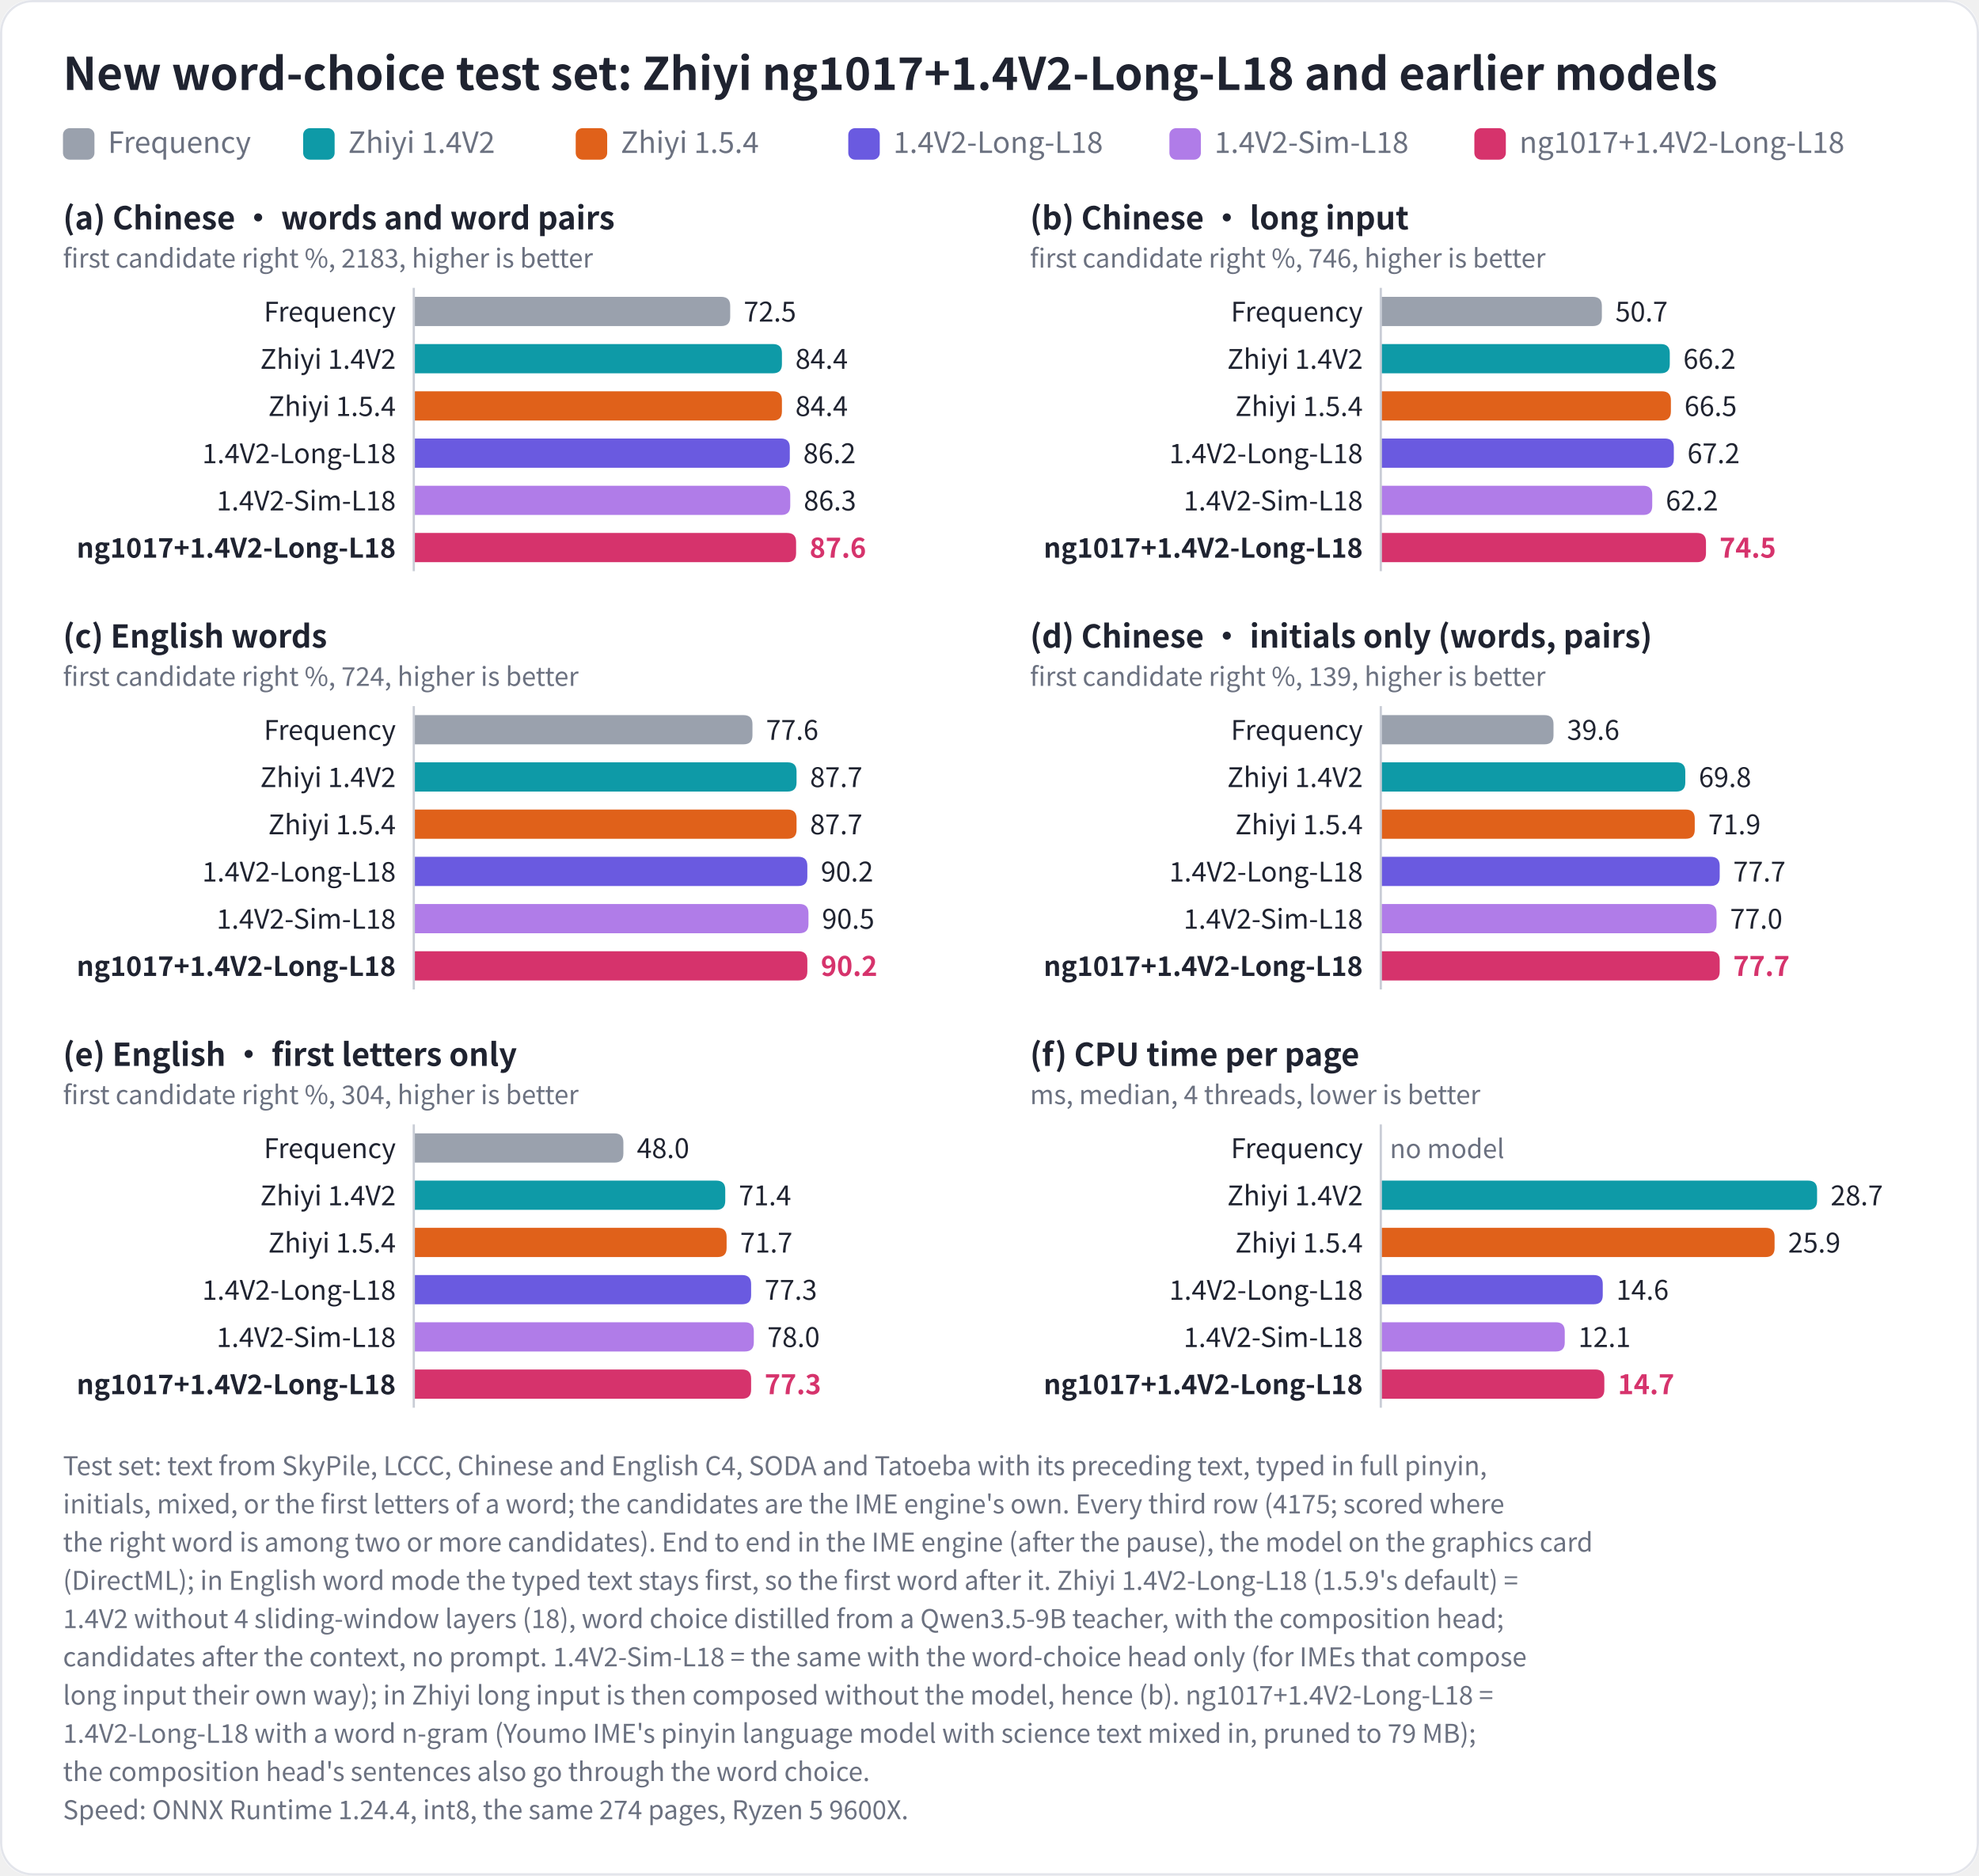
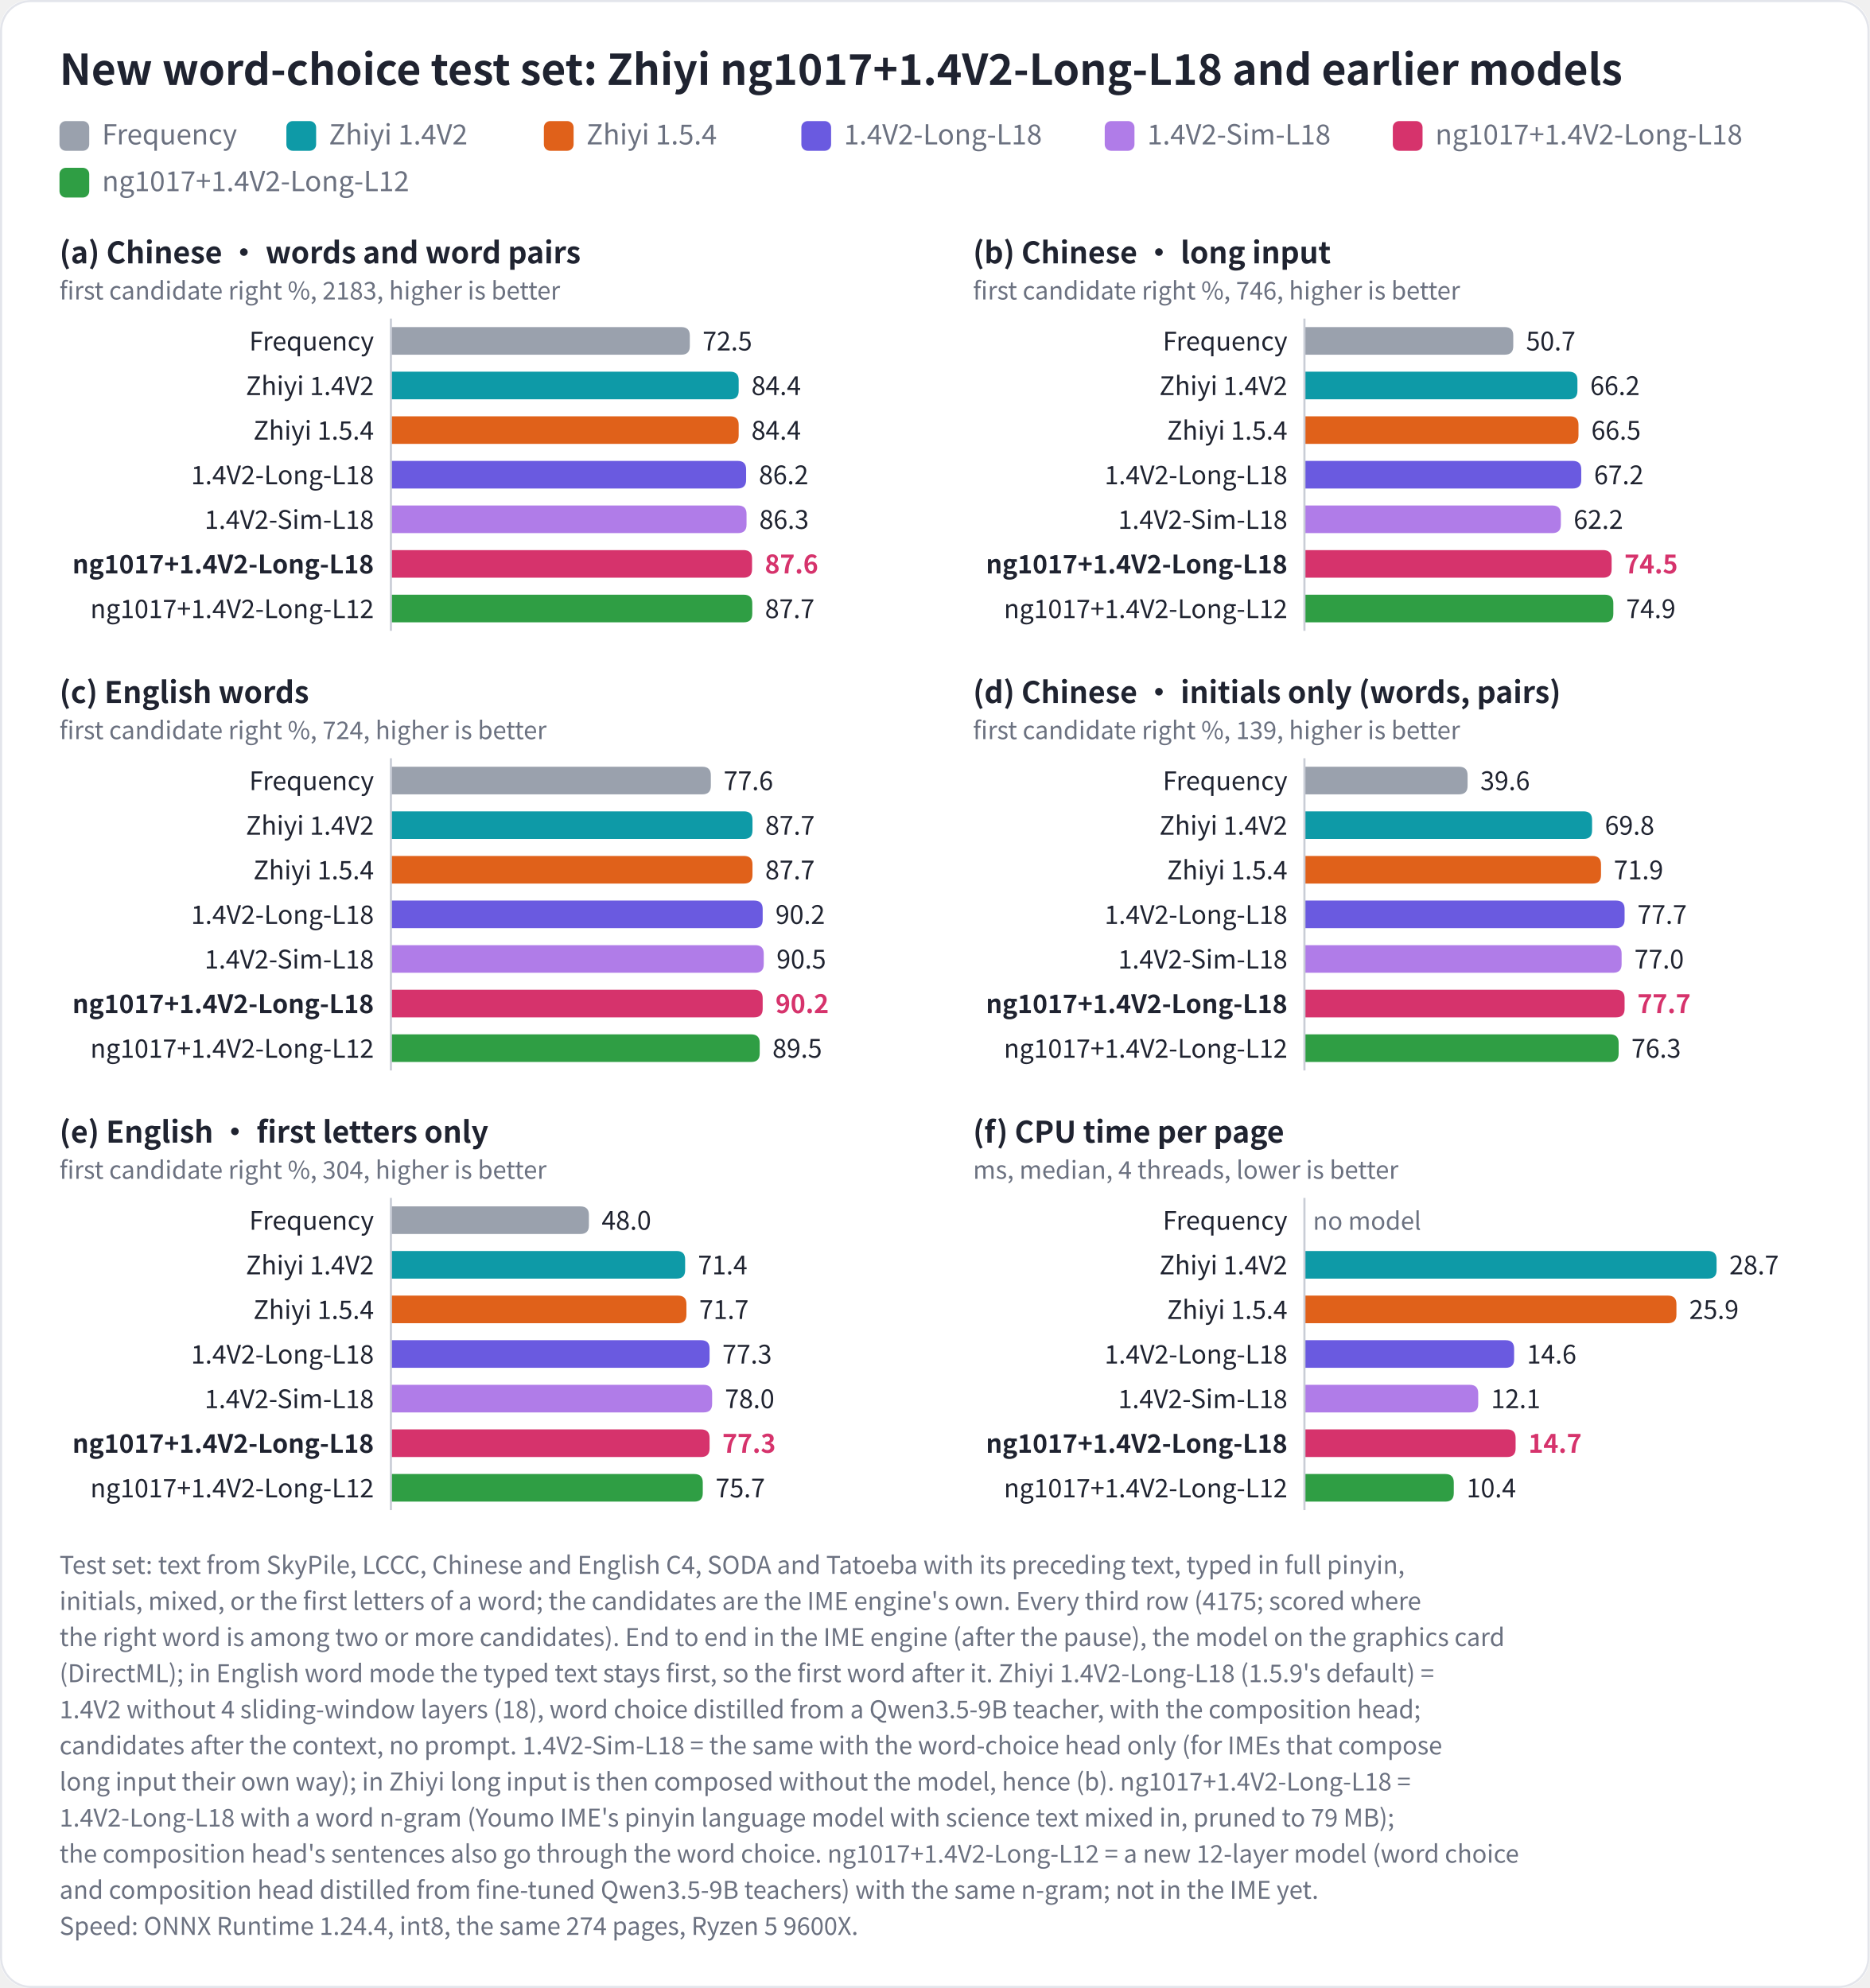
- <svg xmlns="http://www.w3.org/2000/svg" width="880" height="834" viewBox="0 0 880 834" font-family="'Microsoft YaHei','PingFang SC','Noto Sans CJK SC','Segoe UI',sans-serif">
-   <rect width="880" height="834" rx="14" fill="#FFFFFF" />
-   <rect x="0.5" y="0.5" width="879" height="833" rx="14" fill="none" stroke="#E3E5EB" />
+ <svg xmlns="http://www.w3.org/2000/svg" width="880" height="936" viewBox="0 0 880 936" font-family="'Microsoft YaHei','PingFang SC','Noto Sans CJK SC','Segoe UI',sans-serif">
+   <rect width="880" height="936" rx="14" fill="#FFFFFF" />
+   <rect x="0.5" y="0.5" width="879" height="935" rx="14" fill="none" stroke="#E3E5EB" />
  <text x="28" y="40" font-size="20" font-weight="700" fill="#1F2330">New word-choice test set: Zhiyi ng1017+1.4V2-Long-L18 and earlier models</text>
  <rect x="28" y="57" width="14" height="14" rx="3" fill="#9AA1AD" />
  <text x="48" y="68" font-size="13" fill="#6B7180">Frequency</text>
  <rect x="134.8" y="57" width="14" height="14" rx="3" fill="#0E9AA7" />
  <text x="154.8" y="68" font-size="13" fill="#6B7180">Zhiyi 1.4V2</text>
  <rect x="256.0" y="57" width="14" height="14" rx="3" fill="#E0611A" />
  <text x="276.0" y="68" font-size="13" fill="#6B7180">Zhiyi 1.5.4</text>
  <rect x="377.2" y="57" width="14" height="14" rx="3" fill="#6A5AE0" />
  <text x="397.2" y="68" font-size="13" fill="#6B7180">1.4V2-Long-L18</text>
  <rect x="520.0" y="57" width="14" height="14" rx="3" fill="#B07CE8" />
  <text x="540.0" y="68" font-size="13" fill="#6B7180">1.4V2-Sim-L18</text>
  <rect x="655.6" y="57" width="14" height="14" rx="3" fill="#D6336C" />
  <text x="675.6" y="68" font-size="13" fill="#6B7180">ng1017+1.4V2-Long-L18</text>
-   <text x="28" y="102" font-size="14" font-weight="700" fill="#1F2330">(a) Chinese · words and word pairs</text>
-   <text x="28" y="119" font-size="11.5" fill="#6B7180">first candidate right %, 2183, higher is better</text>
-   <text x="176" y="143" font-size="12" text-anchor="end" font-weight="400" fill="#1F2330">Frequency</text>
-   <path d="M184,132 H320.7 Q324.7,132 324.7,136.0 V141.0 Q324.7,145 320.7,145 H184 Z" fill="#9AA1AD" />
-   <text x="330.7" y="143" font-size="12" font-weight="400" fill="#1F2330">72.5</text>
-   <text x="176" y="164" font-size="12" text-anchor="end" font-weight="400" fill="#1F2330">Zhiyi 1.4V2</text>
-   <path d="M184,153 H343.7 Q347.7,153 347.7,157.0 V162.0 Q347.7,166 343.7,166 H184 Z" fill="#0E9AA7" />
-   <text x="353.7" y="164" font-size="12" font-weight="400" fill="#1F2330">84.4</text>
-   <text x="176" y="185" font-size="12" text-anchor="end" font-weight="400" fill="#1F2330">Zhiyi 1.5.4</text>
-   <path d="M184,174 H343.7 Q347.7,174 347.7,178.0 V183.0 Q347.7,187 343.7,187 H184 Z" fill="#E0611A" />
-   <text x="353.7" y="185" font-size="12" font-weight="400" fill="#1F2330">84.4</text>
-   <text x="176" y="206" font-size="12" text-anchor="end" font-weight="400" fill="#1F2330">1.4V2-Long-L18</text>
-   <path d="M184,195 H347.2 Q351.2,195 351.2,199.0 V204.0 Q351.2,208 347.2,208 H184 Z" fill="#6A5AE0" />
-   <text x="357.2" y="206" font-size="12" font-weight="400" fill="#1F2330">86.2</text>
-   <text x="176" y="227" font-size="12" text-anchor="end" font-weight="400" fill="#1F2330">1.4V2-Sim-L18</text>
-   <path d="M184,216 H347.4 Q351.4,216 351.4,220.0 V225.0 Q351.4,229 347.4,229 H184 Z" fill="#B07CE8" />
-   <text x="357.4" y="227" font-size="12" font-weight="400" fill="#1F2330">86.3</text>
-   <text x="176" y="248" font-size="12" text-anchor="end" font-weight="700" fill="#1F2330">ng1017+1.4V2-Long-L18</text>
-   <path d="M184,237 H350.0 Q354.0,237 354.0,241.0 V246.0 Q354.0,250 350.0,250 H184 Z" fill="#D6336C" />
-   <text x="360.0" y="248" font-size="12" font-weight="700" fill="#D6336C">87.6</text>
-   <line x1="184" y1="128" x2="184" y2="254" stroke="#C9CDD6" />
-   <text x="458" y="102" font-size="14" font-weight="700" fill="#1F2330">(b) Chinese · long input</text>
-   <text x="458" y="119" font-size="11.5" fill="#6B7180">first candidate right %, 746, higher is better</text>
-   <text x="606" y="143" font-size="12" text-anchor="end" font-weight="400" fill="#1F2330">Frequency</text>
-   <path d="M614,132 H708.3 Q712.3,132 712.3,136.0 V141.0 Q712.3,145 708.3,145 H614 Z" fill="#9AA1AD" />
-   <text x="718.3" y="143" font-size="12" font-weight="400" fill="#1F2330">50.7</text>
-   <text x="606" y="164" font-size="12" text-anchor="end" font-weight="400" fill="#1F2330">Zhiyi 1.4V2</text>
-   <path d="M614,153 H738.5 Q742.5,153 742.5,157.0 V162.0 Q742.5,166 738.5,166 H614 Z" fill="#0E9AA7" />
-   <text x="748.5" y="164" font-size="12" font-weight="400" fill="#1F2330">66.2</text>
-   <text x="606" y="185" font-size="12" text-anchor="end" font-weight="400" fill="#1F2330">Zhiyi 1.5.4</text>
-   <path d="M614,174 H739.0 Q743.0,174 743.0,178.0 V183.0 Q743.0,187 739.0,187 H614 Z" fill="#E0611A" />
-   <text x="749.0" y="185" font-size="12" font-weight="400" fill="#1F2330">66.5</text>
-   <text x="606" y="206" font-size="12" text-anchor="end" font-weight="400" fill="#1F2330">1.4V2-Long-L18</text>
-   <path d="M614,195 H740.3 Q744.3,195 744.3,199.0 V204.0 Q744.3,208 740.3,208 H614 Z" fill="#6A5AE0" />
-   <text x="750.3" y="206" font-size="12" font-weight="400" fill="#1F2330">67.2</text>
-   <text x="606" y="227" font-size="12" text-anchor="end" font-weight="400" fill="#1F2330">1.4V2-Sim-L18</text>
-   <path d="M614,216 H730.7 Q734.7,216 734.7,220.0 V225.0 Q734.7,229 730.7,229 H614 Z" fill="#B07CE8" />
-   <text x="740.7" y="227" font-size="12" font-weight="400" fill="#1F2330">62.2</text>
-   <text x="606" y="248" font-size="12" text-anchor="end" font-weight="700" fill="#1F2330">ng1017+1.4V2-Long-L18</text>
-   <path d="M614,237 H754.6 Q758.6,237 758.6,241.0 V246.0 Q758.6,250 754.6,250 H614 Z" fill="#D6336C" />
-   <text x="764.6" y="248" font-size="12" font-weight="700" fill="#D6336C">74.5</text>
-   <line x1="614" y1="128" x2="614" y2="254" stroke="#C9CDD6" />
-   <text x="28" y="288" font-size="14" font-weight="700" fill="#1F2330">(c) English words</text>
-   <text x="28" y="305" font-size="11.5" fill="#6B7180">first candidate right %, 724, higher is better</text>
-   <text x="176" y="329" font-size="12" text-anchor="end" font-weight="400" fill="#1F2330">Frequency</text>
-   <path d="M184,318 H330.6 Q334.6,318 334.6,322.0 V327.0 Q334.6,331 330.6,331 H184 Z" fill="#9AA1AD" />
-   <text x="340.6" y="329" font-size="12" font-weight="400" fill="#1F2330">77.6</text>
-   <text x="176" y="350" font-size="12" text-anchor="end" font-weight="400" fill="#1F2330">Zhiyi 1.4V2</text>
-   <path d="M184,339 H350.2 Q354.2,339 354.2,343.0 V348.0 Q354.2,352 350.2,352 H184 Z" fill="#0E9AA7" />
-   <text x="360.2" y="350" font-size="12" font-weight="400" fill="#1F2330">87.7</text>
-   <text x="176" y="371" font-size="12" text-anchor="end" font-weight="400" fill="#1F2330">Zhiyi 1.5.4</text>
-   <path d="M184,360 H350.2 Q354.2,360 354.2,364.0 V369.0 Q354.2,373 350.2,373 H184 Z" fill="#E0611A" />
-   <text x="360.2" y="371" font-size="12" font-weight="400" fill="#1F2330">87.7</text>
-   <text x="176" y="392" font-size="12" text-anchor="end" font-weight="400" fill="#1F2330">1.4V2-Long-L18</text>
-   <path d="M184,381 H355.0 Q359.0,381 359.0,385.0 V390.0 Q359.0,394 355.0,394 H184 Z" fill="#6A5AE0" />
-   <text x="365.0" y="392" font-size="12" font-weight="400" fill="#1F2330">90.2</text>
-   <text x="176" y="413" font-size="12" text-anchor="end" font-weight="400" fill="#1F2330">1.4V2-Sim-L18</text>
-   <path d="M184,402 H355.5 Q359.5,402 359.5,406.0 V411.0 Q359.5,415 355.5,415 H184 Z" fill="#B07CE8" />
-   <text x="365.5" y="413" font-size="12" font-weight="400" fill="#1F2330">90.5</text>
-   <text x="176" y="434" font-size="12" text-anchor="end" font-weight="700" fill="#1F2330">ng1017+1.4V2-Long-L18</text>
-   <path d="M184,423 H355.0 Q359.0,423 359.0,427.0 V432.0 Q359.0,436 355.0,436 H184 Z" fill="#D6336C" />
-   <text x="365.0" y="434" font-size="12" font-weight="700" fill="#D6336C">90.2</text>
-   <line x1="184" y1="314" x2="184" y2="440" stroke="#C9CDD6" />
-   <text x="458" y="288" font-size="14" font-weight="700" fill="#1F2330">(d) Chinese · initials only (words, pairs)</text>
-   <text x="458" y="305" font-size="11.5" fill="#6B7180">first candidate right %, 139, higher is better</text>
-   <text x="606" y="329" font-size="12" text-anchor="end" font-weight="400" fill="#1F2330">Frequency</text>
-   <path d="M614,318 H686.8 Q690.8,318 690.8,322.0 V327.0 Q690.8,331 686.8,331 H614 Z" fill="#9AA1AD" />
-   <text x="696.8" y="329" font-size="12" font-weight="400" fill="#1F2330">39.6</text>
-   <text x="606" y="350" font-size="12" text-anchor="end" font-weight="400" fill="#1F2330">Zhiyi 1.4V2</text>
-   <path d="M614,339 H745.4 Q749.4,339 749.4,343.0 V348.0 Q749.4,352 745.4,352 H614 Z" fill="#0E9AA7" />
-   <text x="755.4" y="350" font-size="12" font-weight="400" fill="#1F2330">69.8</text>
-   <text x="606" y="371" font-size="12" text-anchor="end" font-weight="400" fill="#1F2330">Zhiyi 1.5.4</text>
-   <path d="M614,360 H749.6 Q753.6,360 753.6,364.0 V369.0 Q753.6,373 749.6,373 H614 Z" fill="#E0611A" />
-   <text x="759.6" y="371" font-size="12" font-weight="400" fill="#1F2330">71.9</text>
-   <text x="606" y="392" font-size="12" text-anchor="end" font-weight="400" fill="#1F2330">1.4V2-Long-L18</text>
-   <path d="M614,381 H760.7 Q764.7,381 764.7,385.0 V390.0 Q764.7,394 760.7,394 H614 Z" fill="#6A5AE0" />
-   <text x="770.7" y="392" font-size="12" font-weight="400" fill="#1F2330">77.7</text>
-   <text x="606" y="413" font-size="12" text-anchor="end" font-weight="400" fill="#1F2330">1.4V2-Sim-L18</text>
-   <path d="M614,402 H759.3 Q763.3,402 763.3,406.0 V411.0 Q763.3,415 759.3,415 H614 Z" fill="#B07CE8" />
-   <text x="769.3" y="413" font-size="12" font-weight="400" fill="#1F2330">77.0</text>
-   <text x="606" y="434" font-size="12" text-anchor="end" font-weight="700" fill="#1F2330">ng1017+1.4V2-Long-L18</text>
-   <path d="M614,423 H760.7 Q764.7,423 764.7,427.0 V432.0 Q764.7,436 760.7,436 H614 Z" fill="#D6336C" />
-   <text x="770.7" y="434" font-size="12" font-weight="700" fill="#D6336C">77.7</text>
-   <line x1="614" y1="314" x2="614" y2="440" stroke="#C9CDD6" />
-   <text x="28" y="474" font-size="14" font-weight="700" fill="#1F2330">(e) English · first letters only</text>
-   <text x="28" y="491" font-size="11.5" fill="#6B7180">first candidate right %, 304, higher is better</text>
-   <text x="176" y="515" font-size="12" text-anchor="end" font-weight="400" fill="#1F2330">Frequency</text>
-   <path d="M184,504 H273.2 Q277.2,504 277.2,508.0 V513.0 Q277.2,517 273.2,517 H184 Z" fill="#9AA1AD" />
-   <text x="283.2" y="515" font-size="12" font-weight="400" fill="#1F2330">48.0</text>
-   <text x="176" y="536" font-size="12" text-anchor="end" font-weight="400" fill="#1F2330">Zhiyi 1.4V2</text>
-   <path d="M184,525 H318.5 Q322.5,525 322.5,529.0 V534.0 Q322.5,538 318.5,538 H184 Z" fill="#0E9AA7" />
-   <text x="328.5" y="536" font-size="12" font-weight="400" fill="#1F2330">71.4</text>
-   <text x="176" y="557" font-size="12" text-anchor="end" font-weight="400" fill="#1F2330">Zhiyi 1.5.4</text>
-   <path d="M184,546 H319.1 Q323.1,546 323.1,550.0 V555.0 Q323.1,559 319.1,559 H184 Z" fill="#E0611A" />
-   <text x="329.1" y="557" font-size="12" font-weight="400" fill="#1F2330">71.7</text>
-   <text x="176" y="578" font-size="12" text-anchor="end" font-weight="400" fill="#1F2330">1.4V2-Long-L18</text>
-   <path d="M184,567 H330.0 Q334.0,567 334.0,571.0 V576.0 Q334.0,580 330.0,580 H184 Z" fill="#6A5AE0" />
-   <text x="340.0" y="578" font-size="12" font-weight="400" fill="#1F2330">77.3</text>
-   <text x="176" y="599" font-size="12" text-anchor="end" font-weight="400" fill="#1F2330">1.4V2-Sim-L18</text>
-   <path d="M184,588 H331.2 Q335.2,588 335.2,592.0 V597.0 Q335.2,601 331.2,601 H184 Z" fill="#B07CE8" />
-   <text x="341.2" y="599" font-size="12" font-weight="400" fill="#1F2330">78.0</text>
-   <text x="176" y="620" font-size="12" text-anchor="end" font-weight="700" fill="#1F2330">ng1017+1.4V2-Long-L18</text>
-   <path d="M184,609 H330.0 Q334.0,609 334.0,613.0 V618.0 Q334.0,622 330.0,622 H184 Z" fill="#D6336C" />
-   <text x="340.0" y="620" font-size="12" font-weight="700" fill="#D6336C">77.3</text>
-   <line x1="184" y1="500" x2="184" y2="626" stroke="#C9CDD6" />
-   <text x="458" y="474" font-size="14" font-weight="700" fill="#1F2330">(f) CPU time per page</text>
-   <text x="458" y="491" font-size="11.5" fill="#6B7180">ms, median, 4 threads, lower is better</text>
-   <text x="606" y="515" font-size="12" text-anchor="end" font-weight="400" fill="#1F2330">Frequency</text>
-   <text x="618" y="515" font-size="11.5" fill="#6B7180">no model</text>
-   <text x="606" y="536" font-size="12" text-anchor="end" font-weight="400" fill="#1F2330">Zhiyi 1.4V2</text>
-   <path d="M614,525 H804.0 Q808.0,525 808.0,529.0 V534.0 Q808.0,538 804.0,538 H614 Z" fill="#0E9AA7" />
-   <text x="814.0" y="536" font-size="12" font-weight="400" fill="#1F2330">28.7</text>
-   <text x="606" y="557" font-size="12" text-anchor="end" font-weight="400" fill="#1F2330">Zhiyi 1.5.4</text>
-   <path d="M614,546 H785.1 Q789.1,546 789.1,550.0 V555.0 Q789.1,559 785.1,559 H614 Z" fill="#E0611A" />
-   <text x="795.1" y="557" font-size="12" font-weight="400" fill="#1F2330">25.9</text>
-   <text x="606" y="578" font-size="12" text-anchor="end" font-weight="400" fill="#1F2330">1.4V2-Long-L18</text>
-   <path d="M614,567 H708.7 Q712.7,567 712.7,571.0 V576.0 Q712.7,580 708.7,580 H614 Z" fill="#6A5AE0" />
-   <text x="718.7" y="578" font-size="12" font-weight="400" fill="#1F2330">14.6</text>
-   <text x="606" y="599" font-size="12" text-anchor="end" font-weight="400" fill="#1F2330">1.4V2-Sim-L18</text>
-   <path d="M614,588 H691.8 Q695.8,588 695.8,592.0 V597.0 Q695.8,601 691.8,601 H614 Z" fill="#B07CE8" />
-   <text x="701.8" y="599" font-size="12" font-weight="400" fill="#1F2330">12.1</text>
-   <text x="606" y="620" font-size="12" text-anchor="end" font-weight="700" fill="#1F2330">ng1017+1.4V2-Long-L18</text>
-   <path d="M614,609 H709.4 Q713.4,609 713.4,613.0 V618.0 Q713.4,622 709.4,622 H614 Z" fill="#D6336C" />
-   <text x="719.4" y="620" font-size="12" font-weight="700" fill="#D6336C">14.7</text>
-   <line x1="614" y1="500" x2="614" y2="626" stroke="#C9CDD6" />
-   <text x="28" y="656" font-size="11.5" fill="#6B7180">Test set: text from SkyPile, LCCC, Chinese and English C4, SODA and Tatoeba with its preceding text, typed in full pinyin,</text>
-   <text x="28" y="673" font-size="11.5" fill="#6B7180">initials, mixed, or the first letters of a word; the candidates are the IME engine's own. Every third row (4175; scored where</text>
-   <text x="28" y="690" font-size="11.5" fill="#6B7180">the right word is among two or more candidates). End to end in the IME engine (after the pause), the model on the graphics card</text>
-   <text x="28" y="707" font-size="11.5" fill="#6B7180">(DirectML); in English word mode the typed text stays first, so the first word after it. Zhiyi 1.4V2-Long-L18 (1.5.9's default) =</text>
-   <text x="28" y="724" font-size="11.5" fill="#6B7180">1.4V2 without 4 sliding-window layers (18), word choice distilled from a Qwen3.5-9B teacher, with the composition head;</text>
-   <text x="28" y="741" font-size="11.5" fill="#6B7180">candidates after the context, no prompt. 1.4V2-Sim-L18 = the same with the word-choice head only (for IMEs that compose</text>
-   <text x="28" y="758" font-size="11.5" fill="#6B7180">long input their own way); in Zhiyi long input is then composed without the model, hence (b). ng1017+1.4V2-Long-L18 =</text>
-   <text x="28" y="775" font-size="11.5" fill="#6B7180">1.4V2-Long-L18 with a word n-gram (Youmo IME's pinyin language model with science text mixed in, pruned to 79 MB);</text>
-   <text x="28" y="792" font-size="11.5" fill="#6B7180">the composition head's sentences also go through the word choice.</text>
-   <text x="28" y="809" font-size="11.5" fill="#6B7180">Speed: ONNX Runtime 1.24.4, int8, the same 274 pages, Ryzen 5 9600X.</text>
+   <rect x="28" y="79" width="14" height="14" rx="3" fill="#2F9E44" />
+   <text x="48" y="90" font-size="13" fill="#6B7180">ng1017+1.4V2-Long-L12</text>
+   <text x="28" y="124" font-size="14" font-weight="700" fill="#1F2330">(a) Chinese · words and word pairs</text>
+   <text x="28" y="141" font-size="11.5" fill="#6B7180">first candidate right %, 2183, higher is better</text>
+   <text x="176" y="165" font-size="12" text-anchor="end" font-weight="400" fill="#1F2330">Frequency</text>
+   <path d="M184,154 H320.7 Q324.7,154 324.7,158.0 V163.0 Q324.7,167 320.7,167 H184 Z" fill="#9AA1AD" />
+   <text x="330.7" y="165" font-size="12" font-weight="400" fill="#1F2330">72.5</text>
+   <text x="176" y="186" font-size="12" text-anchor="end" font-weight="400" fill="#1F2330">Zhiyi 1.4V2</text>
+   <path d="M184,175 H343.7 Q347.7,175 347.7,179.0 V184.0 Q347.7,188 343.7,188 H184 Z" fill="#0E9AA7" />
+   <text x="353.7" y="186" font-size="12" font-weight="400" fill="#1F2330">84.4</text>
+   <text x="176" y="207" font-size="12" text-anchor="end" font-weight="400" fill="#1F2330">Zhiyi 1.5.4</text>
+   <path d="M184,196 H343.7 Q347.7,196 347.7,200.0 V205.0 Q347.7,209 343.7,209 H184 Z" fill="#E0611A" />
+   <text x="353.7" y="207" font-size="12" font-weight="400" fill="#1F2330">84.4</text>
+   <text x="176" y="228" font-size="12" text-anchor="end" font-weight="400" fill="#1F2330">1.4V2-Long-L18</text>
+   <path d="M184,217 H347.2 Q351.2,217 351.2,221.0 V226.0 Q351.2,230 347.2,230 H184 Z" fill="#6A5AE0" />
+   <text x="357.2" y="228" font-size="12" font-weight="400" fill="#1F2330">86.2</text>
+   <text x="176" y="249" font-size="12" text-anchor="end" font-weight="400" fill="#1F2330">1.4V2-Sim-L18</text>
+   <path d="M184,238 H347.4 Q351.4,238 351.4,242.0 V247.0 Q351.4,251 347.4,251 H184 Z" fill="#B07CE8" />
+   <text x="357.4" y="249" font-size="12" font-weight="400" fill="#1F2330">86.3</text>
+   <text x="176" y="270" font-size="12" text-anchor="end" font-weight="700" fill="#1F2330">ng1017+1.4V2-Long-L18</text>
+   <path d="M184,259 H350.0 Q354.0,259 354.0,263.0 V268.0 Q354.0,272 350.0,272 H184 Z" fill="#D6336C" />
+   <text x="360.0" y="270" font-size="12" font-weight="700" fill="#D6336C">87.6</text>
+   <text x="176" y="291" font-size="12" text-anchor="end" font-weight="400" fill="#1F2330">ng1017+1.4V2-Long-L12</text>
+   <path d="M184,280 H350.1 Q354.1,280 354.1,284.0 V289.0 Q354.1,293 350.1,293 H184 Z" fill="#2F9E44" />
+   <text x="360.1" y="291" font-size="12" font-weight="400" fill="#1F2330">87.7</text>
+   <line x1="184" y1="150" x2="184" y2="297" stroke="#C9CDD6" />
+   <text x="458" y="124" font-size="14" font-weight="700" fill="#1F2330">(b) Chinese · long input</text>
+   <text x="458" y="141" font-size="11.5" fill="#6B7180">first candidate right %, 746, higher is better</text>
+   <text x="606" y="165" font-size="12" text-anchor="end" font-weight="400" fill="#1F2330">Frequency</text>
+   <path d="M614,154 H708.3 Q712.3,154 712.3,158.0 V163.0 Q712.3,167 708.3,167 H614 Z" fill="#9AA1AD" />
+   <text x="718.3" y="165" font-size="12" font-weight="400" fill="#1F2330">50.7</text>
+   <text x="606" y="186" font-size="12" text-anchor="end" font-weight="400" fill="#1F2330">Zhiyi 1.4V2</text>
+   <path d="M614,175 H738.5 Q742.5,175 742.5,179.0 V184.0 Q742.5,188 738.5,188 H614 Z" fill="#0E9AA7" />
+   <text x="748.5" y="186" font-size="12" font-weight="400" fill="#1F2330">66.2</text>
+   <text x="606" y="207" font-size="12" text-anchor="end" font-weight="400" fill="#1F2330">Zhiyi 1.5.4</text>
+   <path d="M614,196 H739.0 Q743.0,196 743.0,200.0 V205.0 Q743.0,209 739.0,209 H614 Z" fill="#E0611A" />
+   <text x="749.0" y="207" font-size="12" font-weight="400" fill="#1F2330">66.5</text>
+   <text x="606" y="228" font-size="12" text-anchor="end" font-weight="400" fill="#1F2330">1.4V2-Long-L18</text>
+   <path d="M614,217 H740.3 Q744.3,217 744.3,221.0 V226.0 Q744.3,230 740.3,230 H614 Z" fill="#6A5AE0" />
+   <text x="750.3" y="228" font-size="12" font-weight="400" fill="#1F2330">67.2</text>
+   <text x="606" y="249" font-size="12" text-anchor="end" font-weight="400" fill="#1F2330">1.4V2-Sim-L18</text>
+   <path d="M614,238 H730.7 Q734.7,238 734.7,242.0 V247.0 Q734.7,251 730.7,251 H614 Z" fill="#B07CE8" />
+   <text x="740.7" y="249" font-size="12" font-weight="400" fill="#1F2330">62.2</text>
+   <text x="606" y="270" font-size="12" text-anchor="end" font-weight="700" fill="#1F2330">ng1017+1.4V2-Long-L18</text>
+   <path d="M614,259 H754.6 Q758.6,259 758.6,263.0 V268.0 Q758.6,272 754.6,272 H614 Z" fill="#D6336C" />
+   <text x="764.6" y="270" font-size="12" font-weight="700" fill="#D6336C">74.5</text>
+   <text x="606" y="291" font-size="12" text-anchor="end" font-weight="400" fill="#1F2330">ng1017+1.4V2-Long-L12</text>
+   <path d="M614,280 H755.4 Q759.4,280 759.4,284.0 V289.0 Q759.4,293 755.4,293 H614 Z" fill="#2F9E44" />
+   <text x="765.4" y="291" font-size="12" font-weight="400" fill="#1F2330">74.9</text>
+   <line x1="614" y1="150" x2="614" y2="297" stroke="#C9CDD6" />
+   <text x="28" y="331" font-size="14" font-weight="700" fill="#1F2330">(c) English words</text>
+   <text x="28" y="348" font-size="11.5" fill="#6B7180">first candidate right %, 724, higher is better</text>
+   <text x="176" y="372" font-size="12" text-anchor="end" font-weight="400" fill="#1F2330">Frequency</text>
+   <path d="M184,361 H330.6 Q334.6,361 334.6,365.0 V370.0 Q334.6,374 330.6,374 H184 Z" fill="#9AA1AD" />
+   <text x="340.6" y="372" font-size="12" font-weight="400" fill="#1F2330">77.6</text>
+   <text x="176" y="393" font-size="12" text-anchor="end" font-weight="400" fill="#1F2330">Zhiyi 1.4V2</text>
+   <path d="M184,382 H350.2 Q354.2,382 354.2,386.0 V391.0 Q354.2,395 350.2,395 H184 Z" fill="#0E9AA7" />
+   <text x="360.2" y="393" font-size="12" font-weight="400" fill="#1F2330">87.7</text>
+   <text x="176" y="414" font-size="12" text-anchor="end" font-weight="400" fill="#1F2330">Zhiyi 1.5.4</text>
+   <path d="M184,403 H350.2 Q354.2,403 354.2,407.0 V412.0 Q354.2,416 350.2,416 H184 Z" fill="#E0611A" />
+   <text x="360.2" y="414" font-size="12" font-weight="400" fill="#1F2330">87.7</text>
+   <text x="176" y="435" font-size="12" text-anchor="end" font-weight="400" fill="#1F2330">1.4V2-Long-L18</text>
+   <path d="M184,424 H355.0 Q359.0,424 359.0,428.0 V433.0 Q359.0,437 355.0,437 H184 Z" fill="#6A5AE0" />
+   <text x="365.0" y="435" font-size="12" font-weight="400" fill="#1F2330">90.2</text>
+   <text x="176" y="456" font-size="12" text-anchor="end" font-weight="400" fill="#1F2330">1.4V2-Sim-L18</text>
+   <path d="M184,445 H355.5 Q359.5,445 359.5,449.0 V454.0 Q359.5,458 355.5,458 H184 Z" fill="#B07CE8" />
+   <text x="365.5" y="456" font-size="12" font-weight="400" fill="#1F2330">90.5</text>
+   <text x="176" y="477" font-size="12" text-anchor="end" font-weight="700" fill="#1F2330">ng1017+1.4V2-Long-L18</text>
+   <path d="M184,466 H355.0 Q359.0,466 359.0,470.0 V475.0 Q359.0,479 355.0,479 H184 Z" fill="#D6336C" />
+   <text x="365.0" y="477" font-size="12" font-weight="700" fill="#D6336C">90.2</text>
+   <text x="176" y="498" font-size="12" text-anchor="end" font-weight="400" fill="#1F2330">ng1017+1.4V2-Long-L12</text>
+   <path d="M184,487 H353.6 Q357.6,487 357.6,491.0 V496.0 Q357.6,500 353.6,500 H184 Z" fill="#2F9E44" />
+   <text x="363.6" y="498" font-size="12" font-weight="400" fill="#1F2330">89.5</text>
+   <line x1="184" y1="357" x2="184" y2="504" stroke="#C9CDD6" />
+   <text x="458" y="331" font-size="14" font-weight="700" fill="#1F2330">(d) Chinese · initials only (words, pairs)</text>
+   <text x="458" y="348" font-size="11.5" fill="#6B7180">first candidate right %, 139, higher is better</text>
+   <text x="606" y="372" font-size="12" text-anchor="end" font-weight="400" fill="#1F2330">Frequency</text>
+   <path d="M614,361 H686.8 Q690.8,361 690.8,365.0 V370.0 Q690.8,374 686.8,374 H614 Z" fill="#9AA1AD" />
+   <text x="696.8" y="372" font-size="12" font-weight="400" fill="#1F2330">39.6</text>
+   <text x="606" y="393" font-size="12" text-anchor="end" font-weight="400" fill="#1F2330">Zhiyi 1.4V2</text>
+   <path d="M614,382 H745.4 Q749.4,382 749.4,386.0 V391.0 Q749.4,395 745.4,395 H614 Z" fill="#0E9AA7" />
+   <text x="755.4" y="393" font-size="12" font-weight="400" fill="#1F2330">69.8</text>
+   <text x="606" y="414" font-size="12" text-anchor="end" font-weight="400" fill="#1F2330">Zhiyi 1.5.4</text>
+   <path d="M614,403 H749.6 Q753.6,403 753.6,407.0 V412.0 Q753.6,416 749.6,416 H614 Z" fill="#E0611A" />
+   <text x="759.6" y="414" font-size="12" font-weight="400" fill="#1F2330">71.9</text>
+   <text x="606" y="435" font-size="12" text-anchor="end" font-weight="400" fill="#1F2330">1.4V2-Long-L18</text>
+   <path d="M614,424 H760.7 Q764.7,424 764.7,428.0 V433.0 Q764.7,437 760.7,437 H614 Z" fill="#6A5AE0" />
+   <text x="770.7" y="435" font-size="12" font-weight="400" fill="#1F2330">77.7</text>
+   <text x="606" y="456" font-size="12" text-anchor="end" font-weight="400" fill="#1F2330">1.4V2-Sim-L18</text>
+   <path d="M614,445 H759.3 Q763.3,445 763.3,449.0 V454.0 Q763.3,458 759.3,458 H614 Z" fill="#B07CE8" />
+   <text x="769.3" y="456" font-size="12" font-weight="400" fill="#1F2330">77.0</text>
+   <text x="606" y="477" font-size="12" text-anchor="end" font-weight="700" fill="#1F2330">ng1017+1.4V2-Long-L18</text>
+   <path d="M614,466 H760.7 Q764.7,466 764.7,470.0 V475.0 Q764.7,479 760.7,479 H614 Z" fill="#D6336C" />
+   <text x="770.7" y="477" font-size="12" font-weight="700" fill="#D6336C">77.7</text>
+   <text x="606" y="498" font-size="12" text-anchor="end" font-weight="400" fill="#1F2330">ng1017+1.4V2-Long-L12</text>
+   <path d="M614,487 H757.9 Q761.9,487 761.9,491.0 V496.0 Q761.9,500 757.9,500 H614 Z" fill="#2F9E44" />
+   <text x="767.9" y="498" font-size="12" font-weight="400" fill="#1F2330">76.3</text>
+   <line x1="614" y1="357" x2="614" y2="504" stroke="#C9CDD6" />
+   <text x="28" y="538" font-size="14" font-weight="700" fill="#1F2330">(e) English · first letters only</text>
+   <text x="28" y="555" font-size="11.5" fill="#6B7180">first candidate right %, 304, higher is better</text>
+   <text x="176" y="579" font-size="12" text-anchor="end" font-weight="400" fill="#1F2330">Frequency</text>
+   <path d="M184,568 H273.2 Q277.2,568 277.2,572.0 V577.0 Q277.2,581 273.2,581 H184 Z" fill="#9AA1AD" />
+   <text x="283.2" y="579" font-size="12" font-weight="400" fill="#1F2330">48.0</text>
+   <text x="176" y="600" font-size="12" text-anchor="end" font-weight="400" fill="#1F2330">Zhiyi 1.4V2</text>
+   <path d="M184,589 H318.5 Q322.5,589 322.5,593.0 V598.0 Q322.5,602 318.5,602 H184 Z" fill="#0E9AA7" />
+   <text x="328.5" y="600" font-size="12" font-weight="400" fill="#1F2330">71.4</text>
+   <text x="176" y="621" font-size="12" text-anchor="end" font-weight="400" fill="#1F2330">Zhiyi 1.5.4</text>
+   <path d="M184,610 H319.1 Q323.1,610 323.1,614.0 V619.0 Q323.1,623 319.1,623 H184 Z" fill="#E0611A" />
+   <text x="329.1" y="621" font-size="12" font-weight="400" fill="#1F2330">71.7</text>
+   <text x="176" y="642" font-size="12" text-anchor="end" font-weight="400" fill="#1F2330">1.4V2-Long-L18</text>
+   <path d="M184,631 H330.0 Q334.0,631 334.0,635.0 V640.0 Q334.0,644 330.0,644 H184 Z" fill="#6A5AE0" />
+   <text x="340.0" y="642" font-size="12" font-weight="400" fill="#1F2330">77.3</text>
+   <text x="176" y="663" font-size="12" text-anchor="end" font-weight="400" fill="#1F2330">1.4V2-Sim-L18</text>
+   <path d="M184,652 H331.2 Q335.2,652 335.2,656.0 V661.0 Q335.2,665 331.2,665 H184 Z" fill="#B07CE8" />
+   <text x="341.2" y="663" font-size="12" font-weight="400" fill="#1F2330">78.0</text>
+   <text x="176" y="684" font-size="12" text-anchor="end" font-weight="700" fill="#1F2330">ng1017+1.4V2-Long-L18</text>
+   <path d="M184,673 H330.0 Q334.0,673 334.0,677.0 V682.0 Q334.0,686 330.0,686 H184 Z" fill="#D6336C" />
+   <text x="340.0" y="684" font-size="12" font-weight="700" fill="#D6336C">77.3</text>
+   <text x="176" y="705" font-size="12" text-anchor="end" font-weight="400" fill="#1F2330">ng1017+1.4V2-Long-L12</text>
+   <path d="M184,694 H326.8 Q330.8,694 330.8,698.0 V703.0 Q330.8,707 326.8,707 H184 Z" fill="#2F9E44" />
+   <text x="336.8" y="705" font-size="12" font-weight="400" fill="#1F2330">75.7</text>
+   <line x1="184" y1="564" x2="184" y2="711" stroke="#C9CDD6" />
+   <text x="458" y="538" font-size="14" font-weight="700" fill="#1F2330">(f) CPU time per page</text>
+   <text x="458" y="555" font-size="11.5" fill="#6B7180">ms, median, 4 threads, lower is better</text>
+   <text x="606" y="579" font-size="12" text-anchor="end" font-weight="400" fill="#1F2330">Frequency</text>
+   <text x="618" y="579" font-size="11.5" fill="#6B7180">no model</text>
+   <text x="606" y="600" font-size="12" text-anchor="end" font-weight="400" fill="#1F2330">Zhiyi 1.4V2</text>
+   <path d="M614,589 H804.0 Q808.0,589 808.0,593.0 V598.0 Q808.0,602 804.0,602 H614 Z" fill="#0E9AA7" />
+   <text x="814.0" y="600" font-size="12" font-weight="400" fill="#1F2330">28.7</text>
+   <text x="606" y="621" font-size="12" text-anchor="end" font-weight="400" fill="#1F2330">Zhiyi 1.5.4</text>
+   <path d="M614,610 H785.1 Q789.1,610 789.1,614.0 V619.0 Q789.1,623 785.1,623 H614 Z" fill="#E0611A" />
+   <text x="795.1" y="621" font-size="12" font-weight="400" fill="#1F2330">25.9</text>
+   <text x="606" y="642" font-size="12" text-anchor="end" font-weight="400" fill="#1F2330">1.4V2-Long-L18</text>
+   <path d="M614,631 H708.7 Q712.7,631 712.7,635.0 V640.0 Q712.7,644 708.7,644 H614 Z" fill="#6A5AE0" />
+   <text x="718.7" y="642" font-size="12" font-weight="400" fill="#1F2330">14.6</text>
+   <text x="606" y="663" font-size="12" text-anchor="end" font-weight="400" fill="#1F2330">1.4V2-Sim-L18</text>
+   <path d="M614,652 H691.8 Q695.8,652 695.8,656.0 V661.0 Q695.8,665 691.8,665 H614 Z" fill="#B07CE8" />
+   <text x="701.8" y="663" font-size="12" font-weight="400" fill="#1F2330">12.1</text>
+   <text x="606" y="684" font-size="12" text-anchor="end" font-weight="700" fill="#1F2330">ng1017+1.4V2-Long-L18</text>
+   <path d="M614,673 H709.4 Q713.4,673 713.4,677.0 V682.0 Q713.4,686 709.4,686 H614 Z" fill="#D6336C" />
+   <text x="719.4" y="684" font-size="12" font-weight="700" fill="#D6336C">14.7</text>
+   <text x="606" y="705" font-size="12" text-anchor="end" font-weight="400" fill="#1F2330">ng1017+1.4V2-Long-L12</text>
+   <path d="M614,694 H680.3 Q684.3,694 684.3,698.0 V703.0 Q684.3,707 680.3,707 H614 Z" fill="#2F9E44" />
+   <text x="690.3" y="705" font-size="12" font-weight="400" fill="#1F2330">10.4</text>
+   <line x1="614" y1="564" x2="614" y2="711" stroke="#C9CDD6" />
+   <text x="28" y="741" font-size="11.5" fill="#6B7180">Test set: text from SkyPile, LCCC, Chinese and English C4, SODA and Tatoeba with its preceding text, typed in full pinyin,</text>
+   <text x="28" y="758" font-size="11.5" fill="#6B7180">initials, mixed, or the first letters of a word; the candidates are the IME engine's own. Every third row (4175; scored where</text>
+   <text x="28" y="775" font-size="11.5" fill="#6B7180">the right word is among two or more candidates). End to end in the IME engine (after the pause), the model on the graphics card</text>
+   <text x="28" y="792" font-size="11.5" fill="#6B7180">(DirectML); in English word mode the typed text stays first, so the first word after it. Zhiyi 1.4V2-Long-L18 (1.5.9's default) =</text>
+   <text x="28" y="809" font-size="11.5" fill="#6B7180">1.4V2 without 4 sliding-window layers (18), word choice distilled from a Qwen3.5-9B teacher, with the composition head;</text>
+   <text x="28" y="826" font-size="11.5" fill="#6B7180">candidates after the context, no prompt. 1.4V2-Sim-L18 = the same with the word-choice head only (for IMEs that compose</text>
+   <text x="28" y="843" font-size="11.5" fill="#6B7180">long input their own way); in Zhiyi long input is then composed without the model, hence (b). ng1017+1.4V2-Long-L18 =</text>
+   <text x="28" y="860" font-size="11.5" fill="#6B7180">1.4V2-Long-L18 with a word n-gram (Youmo IME's pinyin language model with science text mixed in, pruned to 79 MB);</text>
+   <text x="28" y="877" font-size="11.5" fill="#6B7180">the composition head's sentences also go through the word choice. ng1017+1.4V2-Long-L12 = a new 12-layer model (word choice</text>
+   <text x="28" y="894" font-size="11.5" fill="#6B7180">and composition head distilled from fine-tuned Qwen3.5-9B teachers) with the same n-gram; not in the IME yet.</text>
+   <text x="28" y="911" font-size="11.5" fill="#6B7180">Speed: ONNX Runtime 1.24.4, int8, the same 274 pages, Ryzen 5 9600X.</text>
</svg>
